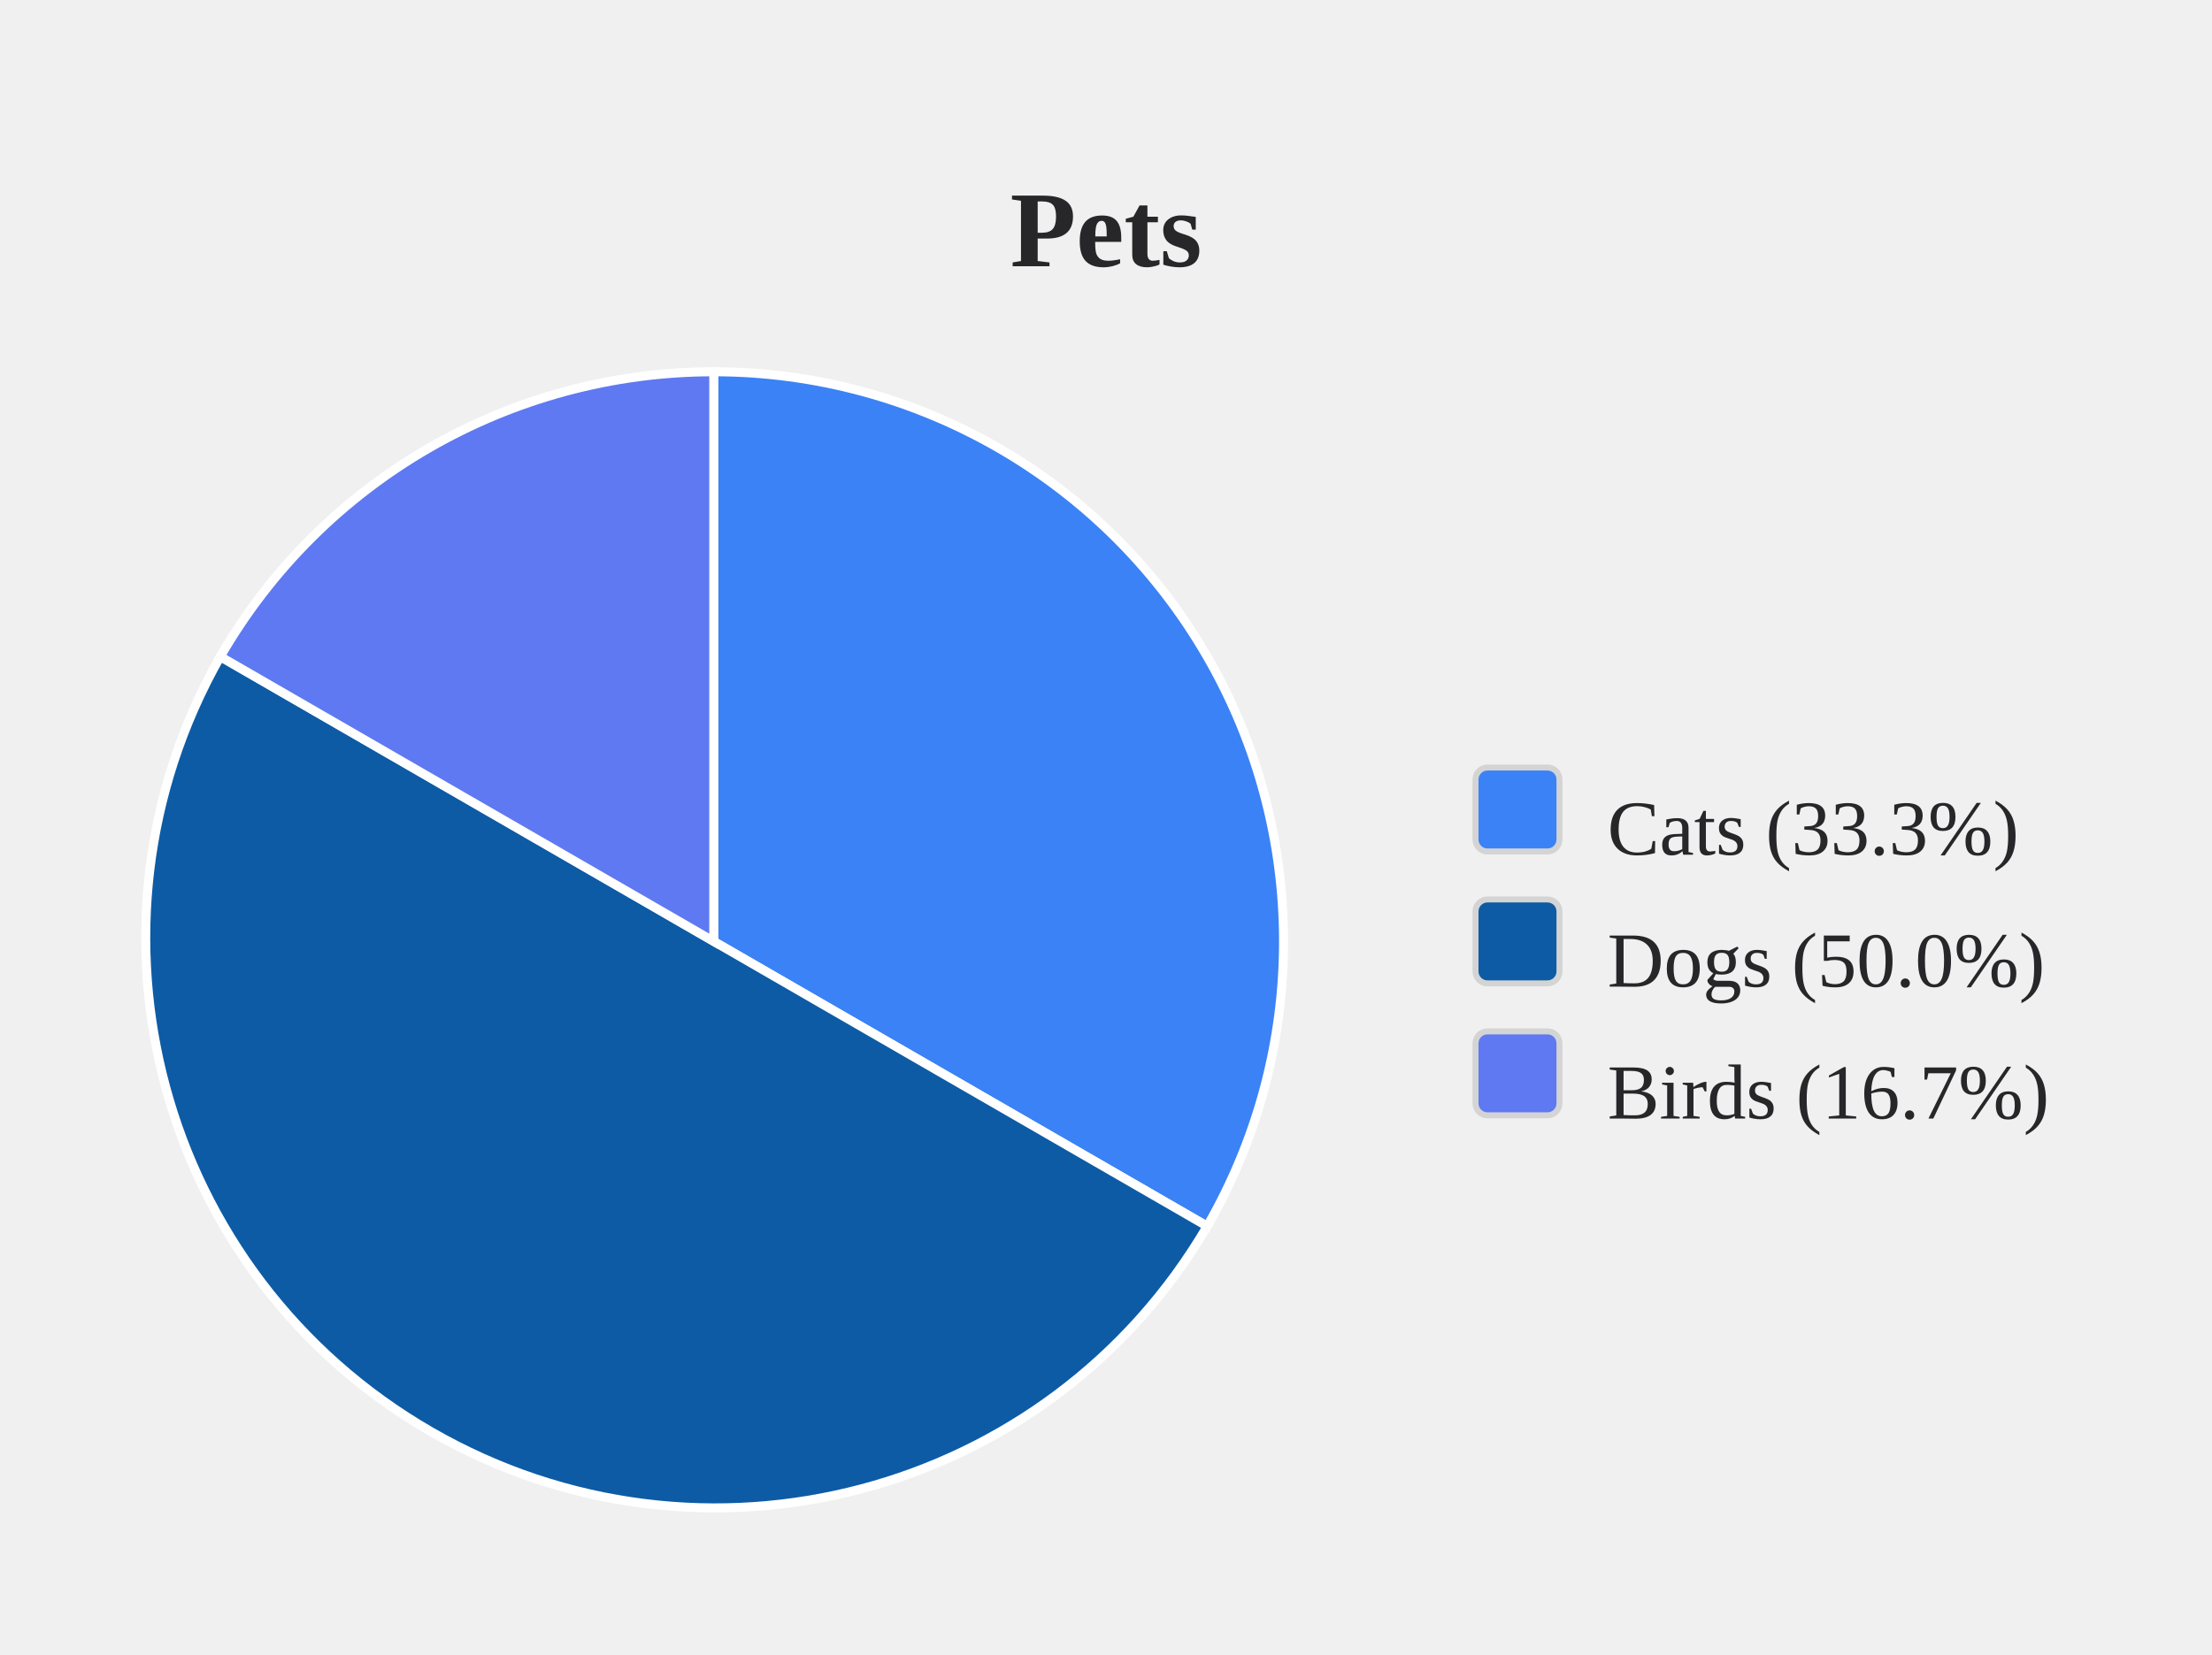
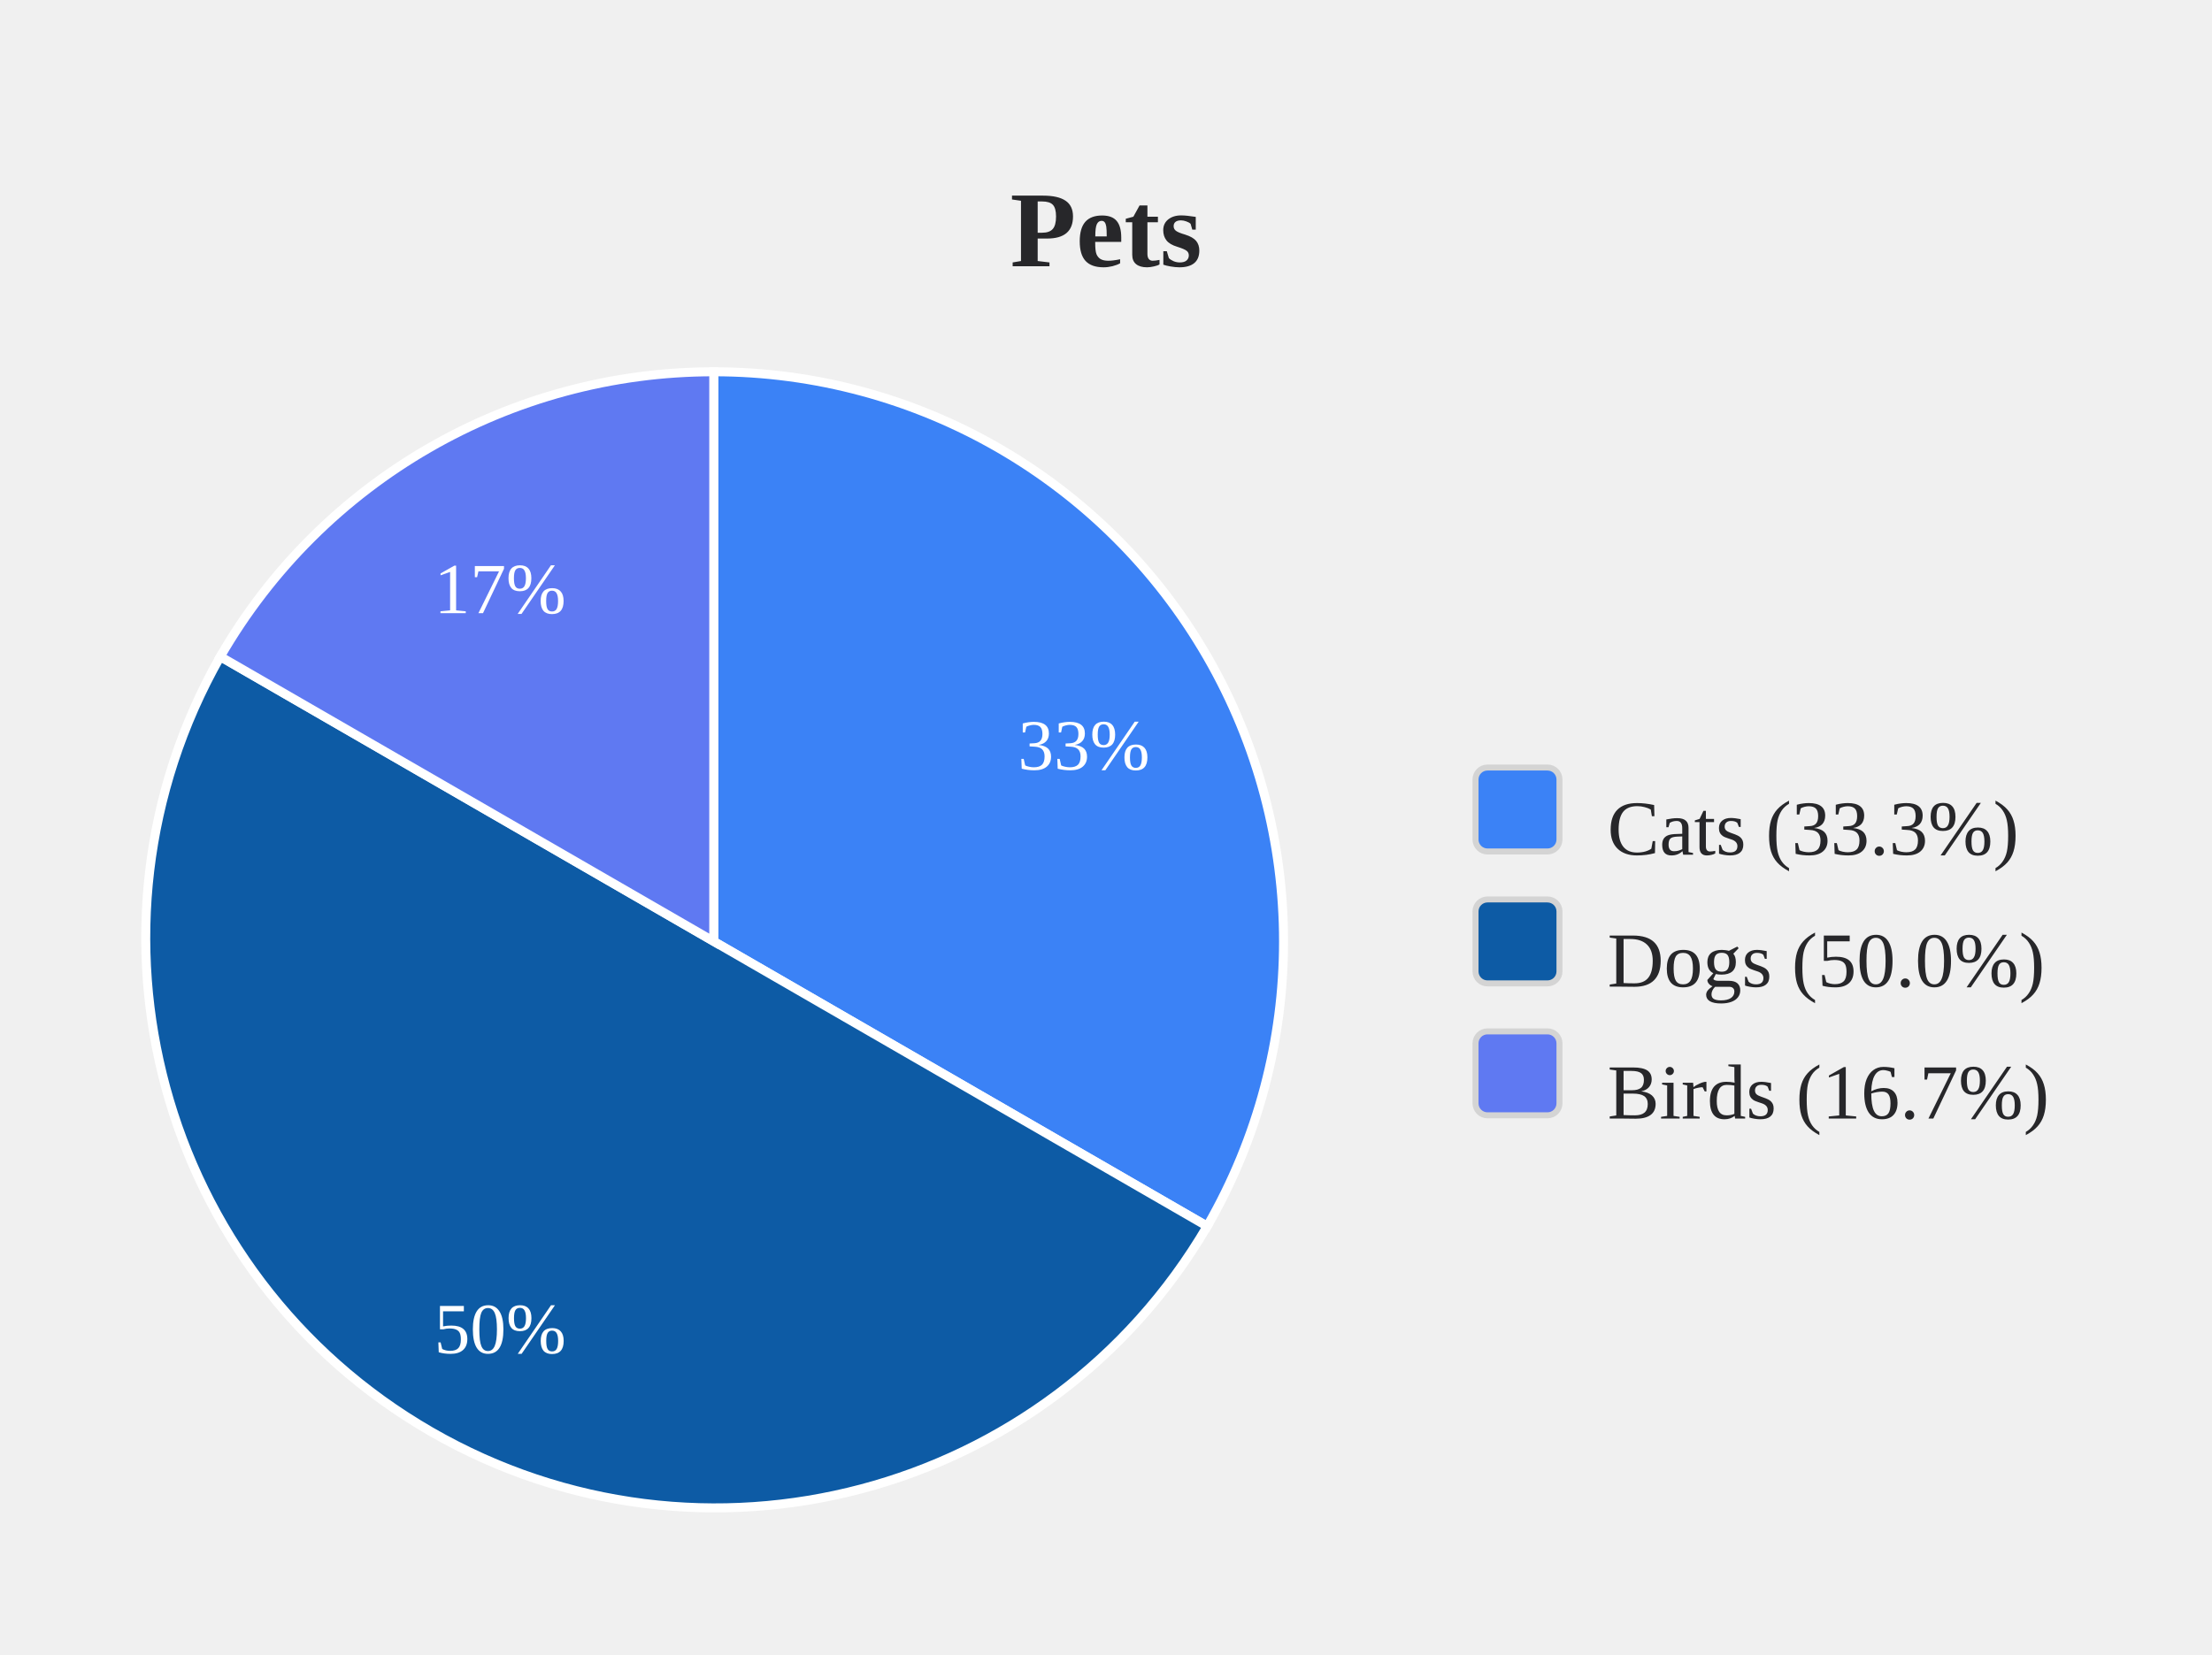
<svg xmlns="http://www.w3.org/2000/svg" viewBox="0 0 368.79 276" width="368.79" height="276" style="--bg:#FFFFFF;--fg:#27272A;--font:Inter;background:#FFFFFF" role="img" aria-roledescription="pie chart">
  <style>
  text { font-family: var(--font, 'Inter'), system-ui, sans-serif; }
  svg {
    /* Derived from --bg and --fg (overridable via --line, --accent, etc.) */
    --_text:          #27272A;
    --_text-sec:      #575759;
    --_text-muted:    #707072;
    --_text-faint:    #8a8a8c;
    --_line:          #939395;
    --_arrow:         #47474a;
    --_node-fill:     #f9f9f9;
    --_node-stroke:   #d4d4d4;
    --_group-fill:    #FFFFFF;
    --_group-hdr:     #f4f4f4;
    --_inner-stroke:  #e5e5e5;
    --_key-badge:     #e9e9ea;
  }
</style>
  <style>
  .pie-slice { stroke: #FFFFFF; stroke-width: 1.5; }
  .pie-legend-swatch { stroke: #d4d4d4; stroke-width: 1; }
  .pie-legend-text { fill: #27272A; }
  .pie-title { fill: #27272A; }
</style>
  <path class="pie-slice" d="M 119 157 L 119 62 A 95 95 0 0 1 201.27 204.5 Z" fill="#3b82f6" data-label="Cats" data-value="4" data-percent="33.3%" />
  <path class="pie-slice" d="M 119 157 L 201.27 204.5 A 95 95 0 0 1 36.73 109.5 Z" fill="#0d5ba5" data-label="Dogs" data-value="6" data-percent="50.0%" />
  <path class="pie-slice" d="M 119 157 L 36.73 109.5 A 95 95 0 0 1 119 62 Z" fill="#5f79f2" data-label="Birds" data-value="2" data-percent="16.7%" />
+   <text x="180.7" y="121.38" class="pie-slice-label" text-anchor="middle" dominant-baseline="middle" font-size="12" font-weight="500" fill="#FFFFFF" dy="4.2">33%</text>
+   <text x="83.38" y="218.7" class="pie-slice-label" text-anchor="middle" dominant-baseline="middle" font-size="12" font-weight="500" fill="#FFFFFF" dy="4.2">50%</text>
+   <text x="83.37" y="95.3" class="pie-slice-label" text-anchor="middle" dominant-baseline="middle" font-size="12" font-weight="500" fill="#FFFFFF" dy="4.2">17%</text>
  <rect class="pie-legend-swatch" x="246" y="128" width="14" height="14" rx="2" ry="2" fill="#3b82f6" />
  <text x="268" y="135" class="pie-legend-text" text-anchor="start" dominant-baseline="middle" font-size="13" font-weight="500" dy="4.55">Cats (33.3%)</text>
  <rect class="pie-legend-swatch" x="246" y="150" width="14" height="14" rx="2" ry="2" fill="#0d5ba5" />
  <text x="268" y="157" class="pie-legend-text" text-anchor="start" dominant-baseline="middle" font-size="13" font-weight="500" dy="4.55">Dogs (50.0%)</text>
  <rect class="pie-legend-swatch" x="246" y="172" width="14" height="14" rx="2" ry="2" fill="#5f79f2" />
  <text x="268" y="179" class="pie-legend-text" text-anchor="start" dominant-baseline="middle" font-size="13" font-weight="500" dy="4.55">Birds (16.7%)</text>
  <text x="184.4" y="33" class="pie-title" text-anchor="middle" dominant-baseline="middle" font-size="18" font-weight="600" dy="6.3">Pets</text>
</svg>
